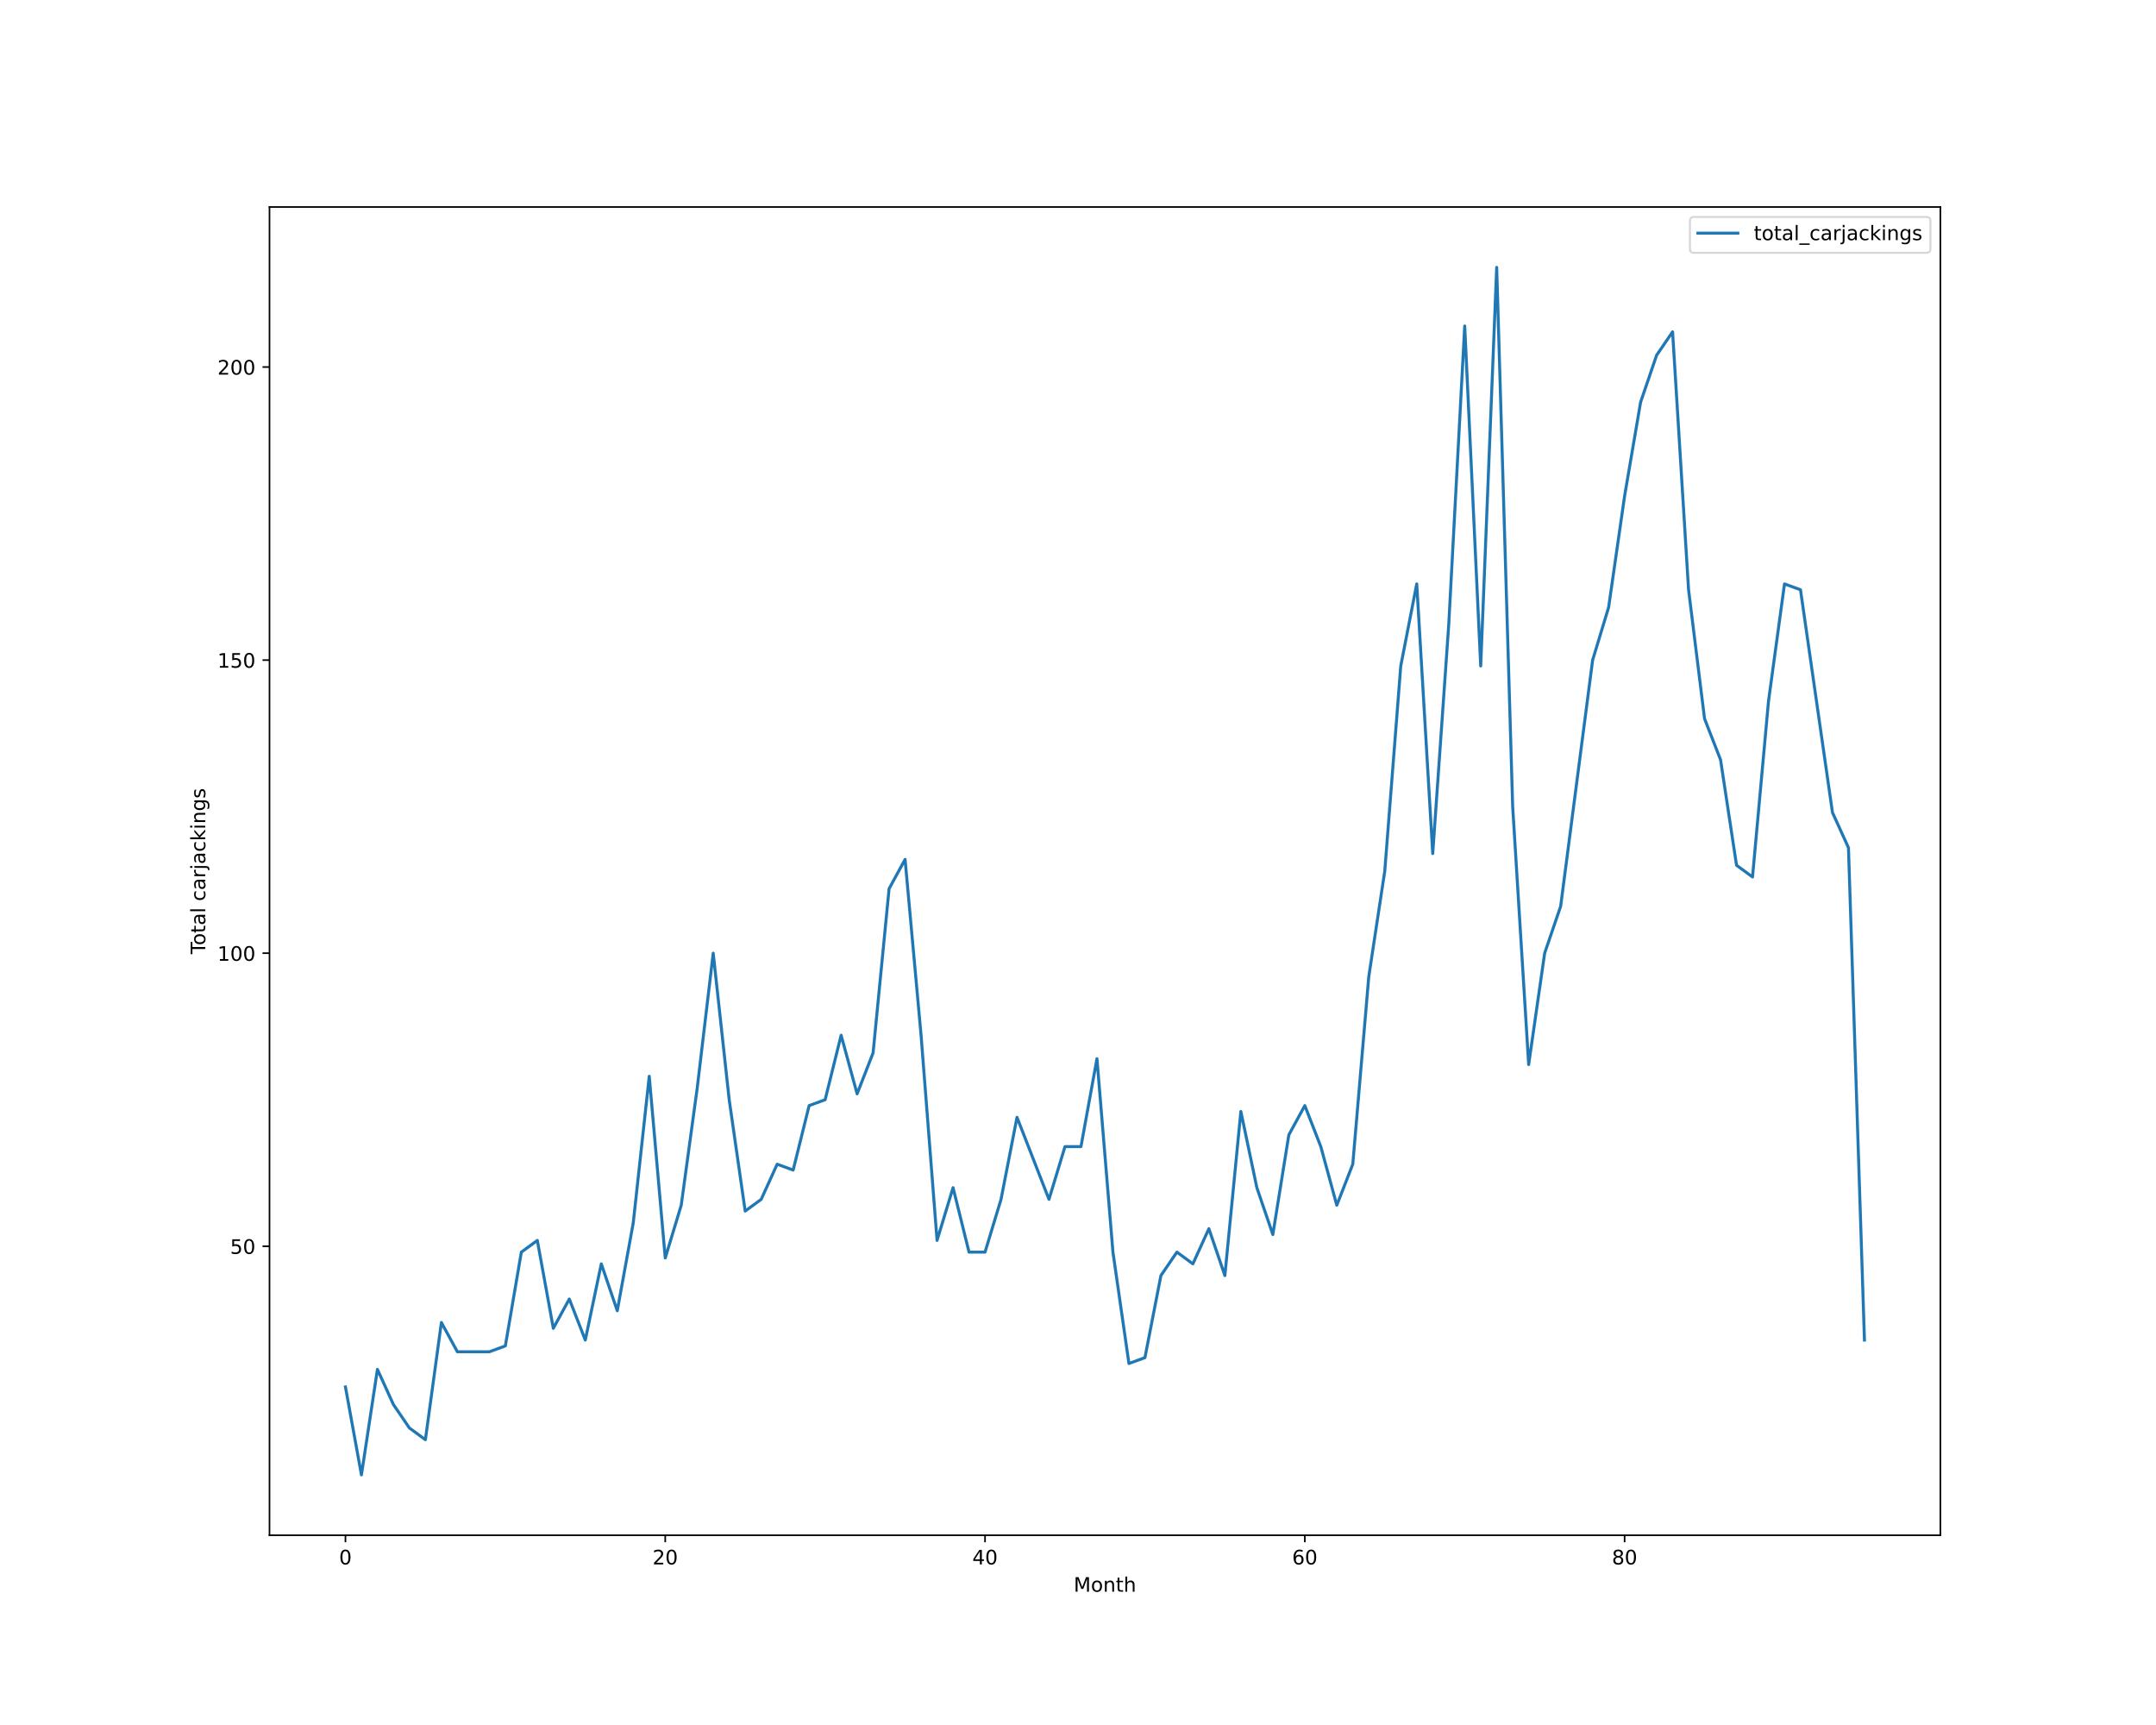
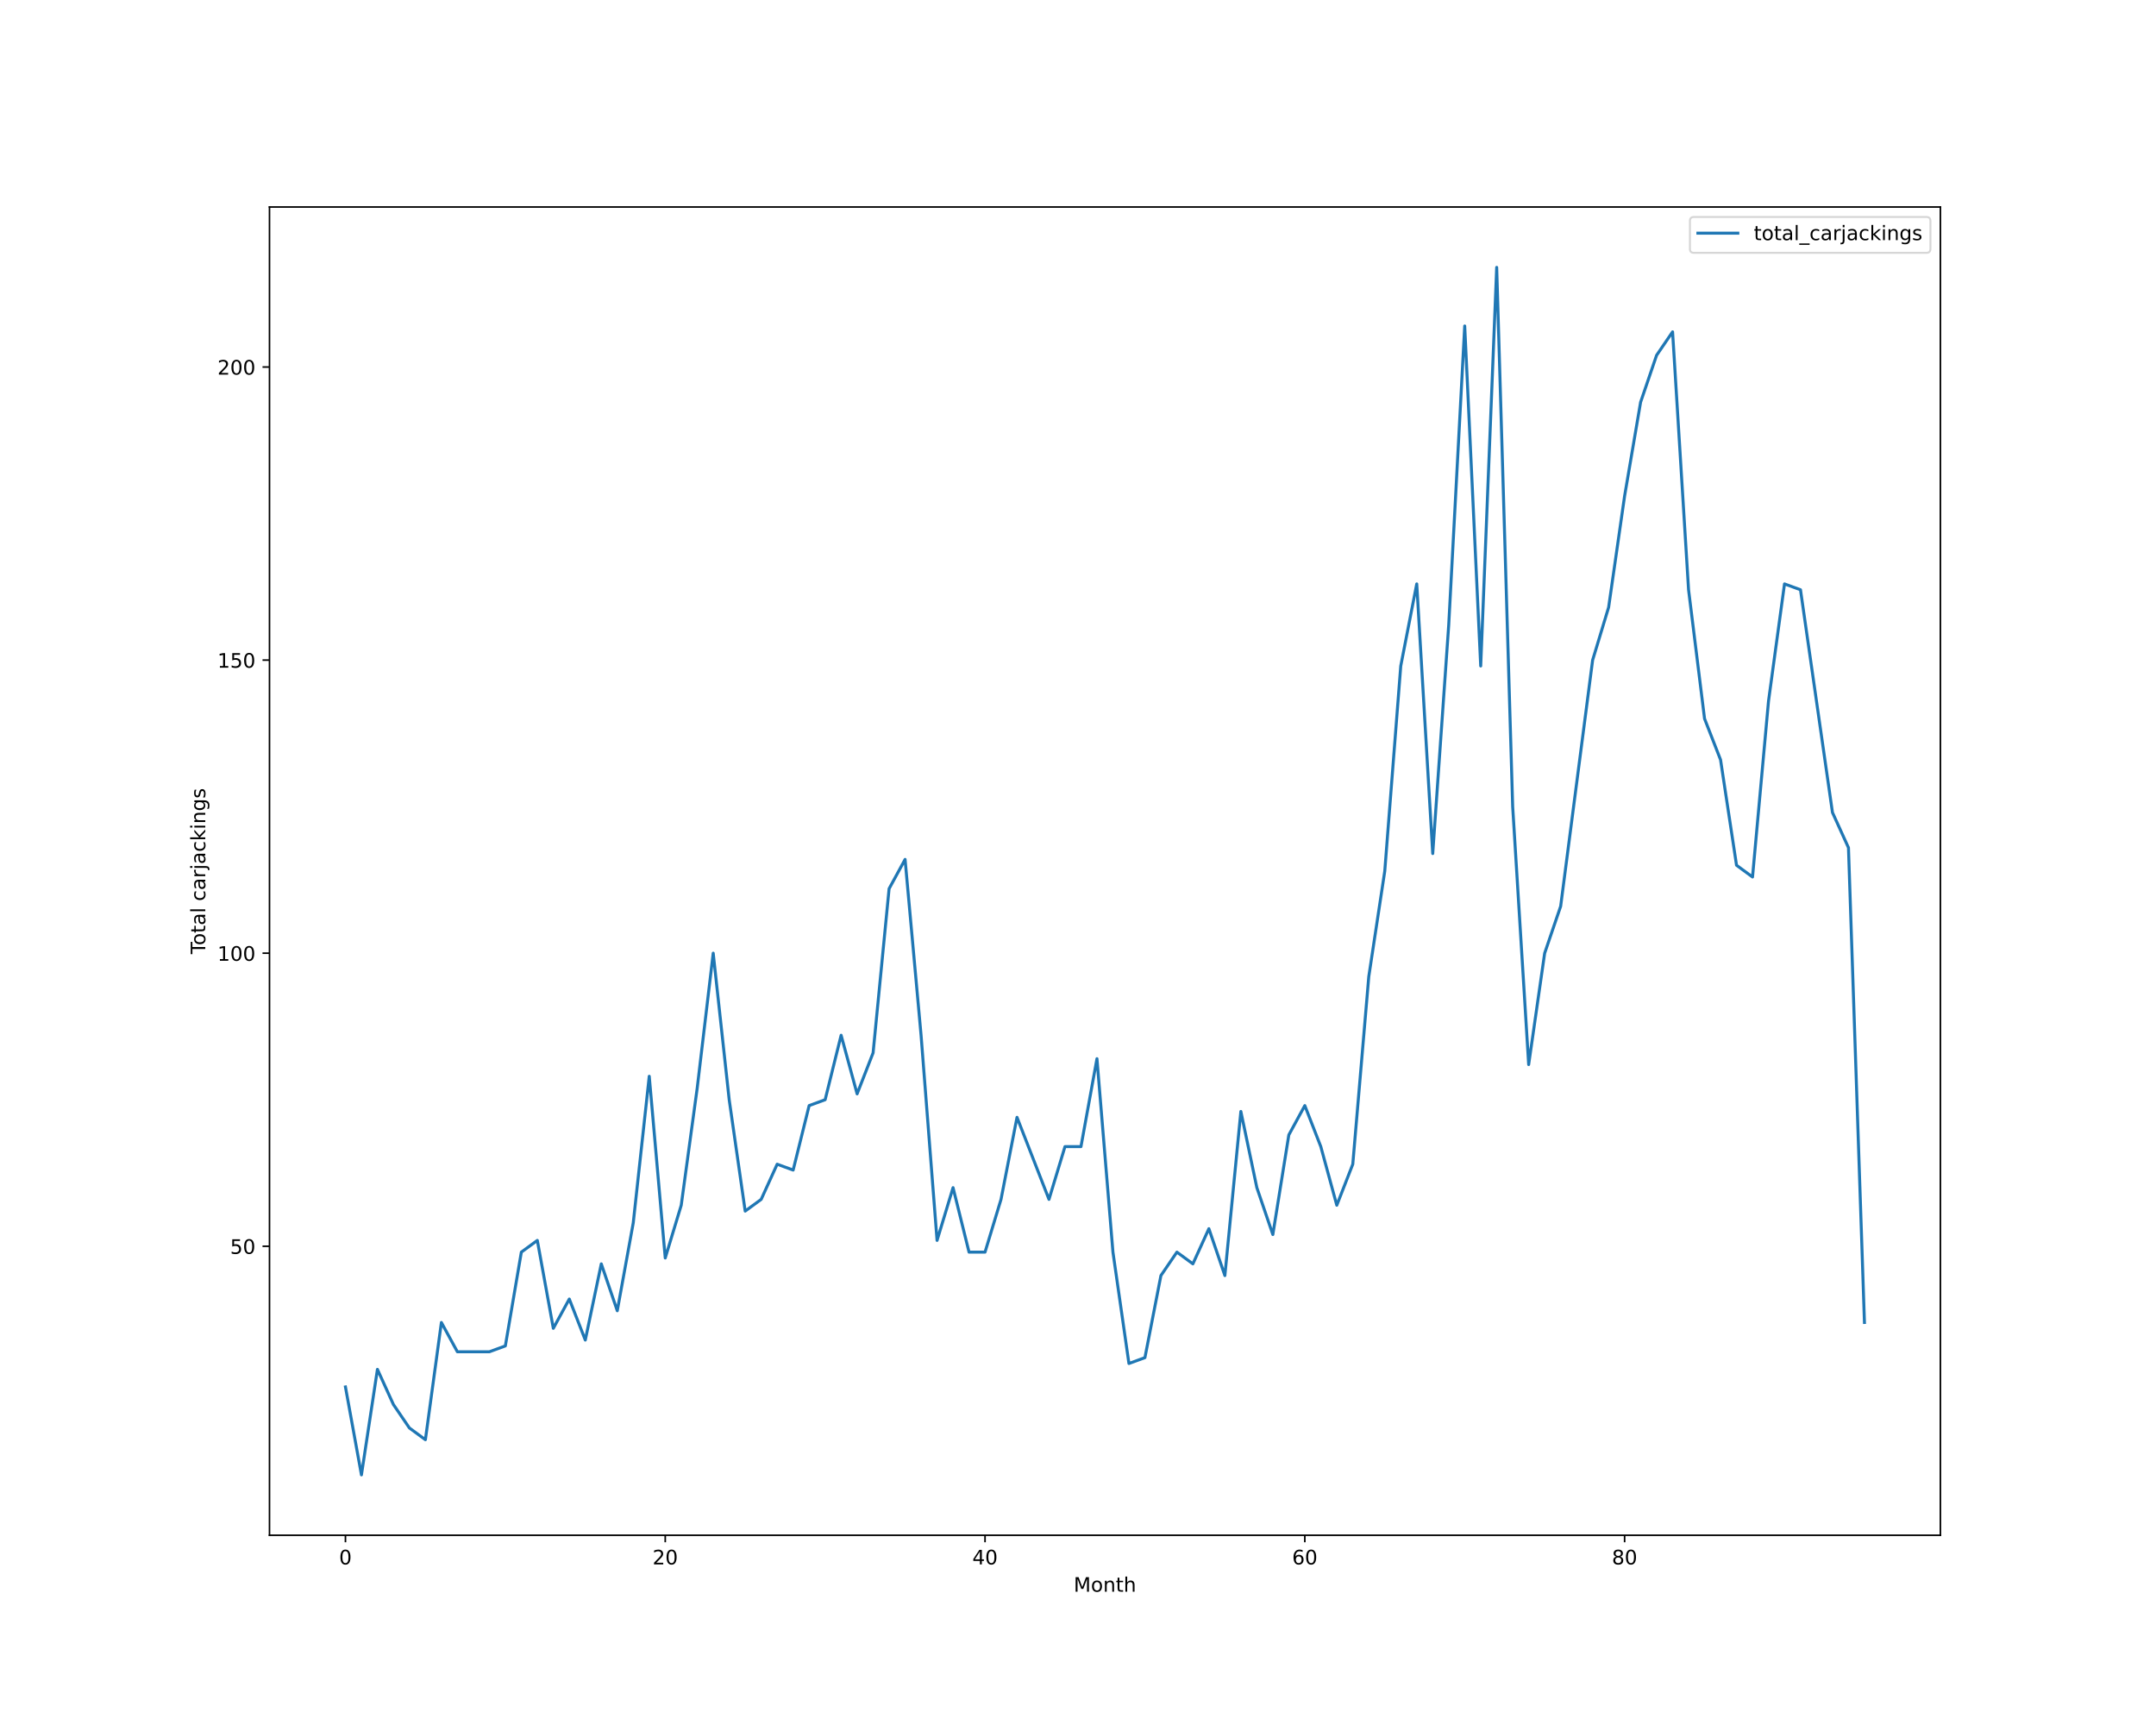
<svg xmlns="http://www.w3.org/2000/svg" xmlns:xlink="http://www.w3.org/1999/xlink" height="864pt" version="1.1" viewBox="0 0 1080 864" width="1080pt">
  <defs>
    <style type="text/css">*{stroke-linecap:butt;stroke-linejoin:round;}</style>
  </defs>
  <g id="figure_1">
    <g id="patch_1">
      <path d="M 0 864  L 1080 864  L 1080 0  L 0 0  z " style="fill:#ffffff;" />
    </g>
    <g id="axes_1">
      <g id="patch_2">
        <path d="M 135 768.96  L 972 768.96  L 972 103.68  L 135 103.68  z " style="fill:#ffffff;" />
      </g>
      <g id="matplotlib.axis_1">
        <g id="xtick_1">
          <g id="line2d_1">
            <defs>
-               <path d="M 0 0  L 0 3.5  " id="mf4cf9b6c28" style="stroke:#000000;stroke-width:0.8;" />
-             </defs>
-             <g>
-               <use style="stroke:#000000;stroke-width:0.8;" x="173.045" xlink:href="#mf4cf9b6c28" y="768.96" />
+               <path d="M 0 0  L 0 3.5  " id="meaa494d69b" style="stroke:#000000;stroke-width:0.8;" />
+             </defs>
+             <g>
+               <use style="stroke:#000000;stroke-width:0.8;" x="173.045" xlink:href="#meaa494d69b" y="768.96" />
            </g>
          </g>
          <g id="text_1">
            <g transform="translate(169.8642 783.5584)scale(0.1 -0.1)">
              <defs>
                <path d="M 2034 4250  Q 1547 4250 1301 3770  Q 1056 3291 1056 2328  Q 1056 1369 1301 889  Q 1547 409 2034 409  Q 2525 409 2770 889  Q 3016 1369 3016 2328  Q 3016 3291 2770 3770  Q 2525 4250 2034 4250  z M 2034 4750  Q 2819 4750 3233 4129  Q 3647 3509 3647 2328  Q 3647 1150 3233 529  Q 2819 -91 2034 -91  Q 1250 -91 836 529  Q 422 1150 422 2328  Q 422 3509 836 4129  Q 1250 4750 2034 4750  z " id="DejaVuSans-30" transform="scale(0.015625)" />
              </defs>
              <use xlink:href="#DejaVuSans-30" />
            </g>
          </g>
        </g>
        <g id="xtick_2">
          <g id="line2d_2">
            <g>
-               <use style="stroke:#000000;stroke-width:0.8;" x="333.237" xlink:href="#mf4cf9b6c28" y="768.96" />
+               <use style="stroke:#000000;stroke-width:0.8;" x="333.237" xlink:href="#meaa494d69b" y="768.96" />
            </g>
          </g>
          <g id="text_2">
            <g transform="translate(326.8743 783.5584)scale(0.1 -0.1)">
              <defs>
                <path d="M 1228 531  L 3431 531  L 3431 0  L 469 0  L 469 531  Q 828 903 1448 1529  Q 2069 2156 2228 2338  Q 2531 2678 2651 2914  Q 2772 3150 2772 3378  Q 2772 3750 2511 3984  Q 2250 4219 1831 4219  Q 1534 4219 1204 4116  Q 875 4013 500 3803  L 500 4441  Q 881 4594 1212 4672  Q 1544 4750 1819 4750  Q 2544 4750 2975 4387  Q 3406 4025 3406 3419  Q 3406 3131 3298 2873  Q 3191 2616 2906 2266  Q 2828 2175 2409 1742  Q 1991 1309 1228 531  z " id="DejaVuSans-32" transform="scale(0.015625)" />
              </defs>
              <use xlink:href="#DejaVuSans-32" />
              <use x="63.623" xlink:href="#DejaVuSans-30" />
            </g>
          </g>
        </g>
        <g id="xtick_3">
          <g id="line2d_3">
            <g>
-               <use style="stroke:#000000;stroke-width:0.8;" x="493.428" xlink:href="#mf4cf9b6c28" y="768.96" />
+               <use style="stroke:#000000;stroke-width:0.8;" x="493.428" xlink:href="#meaa494d69b" y="768.96" />
            </g>
          </g>
          <g id="text_3">
            <g transform="translate(487.0657 783.5584)scale(0.1 -0.1)">
              <defs>
                <path d="M 2419 4116  L 825 1625  L 2419 1625  L 2419 4116  z M 2253 4666  L 3047 4666  L 3047 1625  L 3713 1625  L 3713 1100  L 3047 1100  L 3047 0  L 2419 0  L 2419 1100  L 313 1100  L 313 1709  L 2253 4666  z " id="DejaVuSans-34" transform="scale(0.015625)" />
              </defs>
              <use xlink:href="#DejaVuSans-34" />
              <use x="63.623" xlink:href="#DejaVuSans-30" />
            </g>
          </g>
        </g>
        <g id="xtick_4">
          <g id="line2d_4">
            <g>
-               <use style="stroke:#000000;stroke-width:0.8;" x="653.62" xlink:href="#mf4cf9b6c28" y="768.96" />
+               <use style="stroke:#000000;stroke-width:0.8;" x="653.62" xlink:href="#meaa494d69b" y="768.96" />
            </g>
          </g>
          <g id="text_4">
            <g transform="translate(647.2571 783.5584)scale(0.1 -0.1)">
              <defs>
                <path d="M 2113 2584  Q 1688 2584 1439 2293  Q 1191 2003 1191 1497  Q 1191 994 1439 701  Q 1688 409 2113 409  Q 2538 409 2786 701  Q 3034 994 3034 1497  Q 3034 2003 2786 2293  Q 2538 2584 2113 2584  z M 3366 4563  L 3366 3988  Q 3128 4100 2886 4159  Q 2644 4219 2406 4219  Q 1781 4219 1451 3797  Q 1122 3375 1075 2522  Q 1259 2794 1537 2939  Q 1816 3084 2150 3084  Q 2853 3084 3261 2657  Q 3669 2231 3669 1497  Q 3669 778 3244 343  Q 2819 -91 2113 -91  Q 1303 -91 875 529  Q 447 1150 447 2328  Q 447 3434 972 4092  Q 1497 4750 2381 4750  Q 2619 4750 2861 4703  Q 3103 4656 3366 4563  z " id="DejaVuSans-36" transform="scale(0.015625)" />
              </defs>
              <use xlink:href="#DejaVuSans-36" />
              <use x="63.623" xlink:href="#DejaVuSans-30" />
            </g>
          </g>
        </g>
        <g id="xtick_5">
          <g id="line2d_5">
            <g>
-               <use style="stroke:#000000;stroke-width:0.8;" x="813.811" xlink:href="#mf4cf9b6c28" y="768.96" />
+               <use style="stroke:#000000;stroke-width:0.8;" x="813.811" xlink:href="#meaa494d69b" y="768.96" />
            </g>
          </g>
          <g id="text_5">
            <g transform="translate(807.4485 783.5584)scale(0.1 -0.1)">
              <defs>
                <path d="M 2034 2216  Q 1584 2216 1326 1975  Q 1069 1734 1069 1313  Q 1069 891 1326 650  Q 1584 409 2034 409  Q 2484 409 2743 651  Q 3003 894 3003 1313  Q 3003 1734 2745 1975  Q 2488 2216 2034 2216  z M 1403 2484  Q 997 2584 770 2862  Q 544 3141 544 3541  Q 544 4100 942 4425  Q 1341 4750 2034 4750  Q 2731 4750 3128 4425  Q 3525 4100 3525 3541  Q 3525 3141 3298 2862  Q 3072 2584 2669 2484  Q 3125 2378 3379 2068  Q 3634 1759 3634 1313  Q 3634 634 3220 271  Q 2806 -91 2034 -91  Q 1263 -91 848 271  Q 434 634 434 1313  Q 434 1759 690 2068  Q 947 2378 1403 2484  z M 1172 3481  Q 1172 3119 1398 2916  Q 1625 2713 2034 2713  Q 2441 2713 2670 2916  Q 2900 3119 2900 3481  Q 2900 3844 2670 4047  Q 2441 4250 2034 4250  Q 1625 4250 1398 4047  Q 1172 3844 1172 3481  z " id="DejaVuSans-38" transform="scale(0.015625)" />
              </defs>
              <use xlink:href="#DejaVuSans-38" />
              <use x="63.623" xlink:href="#DejaVuSans-30" />
            </g>
          </g>
        </g>
        <g id="text_6">
          <g transform="translate(537.8289 797.2366)scale(0.1 -0.1)">
            <defs>
              <path d="M 628 4666  L 1569 4666  L 2759 1491  L 3956 4666  L 4897 4666  L 4897 0  L 4281 0  L 4281 4097  L 3078 897  L 2444 897  L 1241 4097  L 1241 0  L 628 0  L 628 4666  z " id="DejaVuSans-4d" transform="scale(0.015625)" />
              <path d="M 1959 3097  Q 1497 3097 1228 2736  Q 959 2375 959 1747  Q 959 1119 1226 758  Q 1494 397 1959 397  Q 2419 397 2687 759  Q 2956 1122 2956 1747  Q 2956 2369 2687 2733  Q 2419 3097 1959 3097  z M 1959 3584  Q 2709 3584 3137 3096  Q 3566 2609 3566 1747  Q 3566 888 3137 398  Q 2709 -91 1959 -91  Q 1206 -91 779 398  Q 353 888 353 1747  Q 353 2609 779 3096  Q 1206 3584 1959 3584  z " id="DejaVuSans-6f" transform="scale(0.015625)" />
              <path d="M 3513 2113  L 3513 0  L 2938 0  L 2938 2094  Q 2938 2591 2744 2837  Q 2550 3084 2163 3084  Q 1697 3084 1428 2787  Q 1159 2491 1159 1978  L 1159 0  L 581 0  L 581 3500  L 1159 3500  L 1159 2956  Q 1366 3272 1645 3428  Q 1925 3584 2291 3584  Q 2894 3584 3203 3211  Q 3513 2838 3513 2113  z " id="DejaVuSans-6e" transform="scale(0.015625)" />
              <path d="M 1172 4494  L 1172 3500  L 2356 3500  L 2356 3053  L 1172 3053  L 1172 1153  Q 1172 725 1289 603  Q 1406 481 1766 481  L 2356 481  L 2356 0  L 1766 0  Q 1100 0 847 248  Q 594 497 594 1153  L 594 3053  L 172 3053  L 172 3500  L 594 3500  L 594 4494  L 1172 4494  z " id="DejaVuSans-74" transform="scale(0.015625)" />
              <path d="M 3513 2113  L 3513 0  L 2938 0  L 2938 2094  Q 2938 2591 2744 2837  Q 2550 3084 2163 3084  Q 1697 3084 1428 2787  Q 1159 2491 1159 1978  L 1159 0  L 581 0  L 581 4863  L 1159 4863  L 1159 2956  Q 1366 3272 1645 3428  Q 1925 3584 2291 3584  Q 2894 3584 3203 3211  Q 3513 2838 3513 2113  z " id="DejaVuSans-68" transform="scale(0.015625)" />
            </defs>
            <use xlink:href="#DejaVuSans-4d" />
            <use x="86.279" xlink:href="#DejaVuSans-6f" />
            <use x="147.461" xlink:href="#DejaVuSans-6e" />
            <use x="210.84" xlink:href="#DejaVuSans-74" />
            <use x="250.049" xlink:href="#DejaVuSans-68" />
          </g>
        </g>
      </g>
      <g id="matplotlib.axis_2">
        <g id="ytick_1">
          <g id="line2d_6">
            <defs>
-               <path d="M 0 0  L -3.5 0  " id="m0bb1fe4713" style="stroke:#000000;stroke-width:0.8;" />
-             </defs>
-             <g>
-               <use style="stroke:#000000;stroke-width:0.8;" x="135" xlink:href="#m0bb1fe4713" y="624.219" />
+               <path d="M 0 0  L -3.5 0  " id="m006ddce310" style="stroke:#000000;stroke-width:0.8;" />
+             </defs>
+             <g>
+               <use style="stroke:#000000;stroke-width:0.8;" x="135" xlink:href="#m006ddce310" y="624.219" />
            </g>
          </g>
          <g id="text_7">
            <g transform="translate(115.275 628.0182)scale(0.1 -0.1)">
              <defs>
                <path d="M 691 4666  L 3169 4666  L 3169 4134  L 1269 4134  L 1269 2991  Q 1406 3038 1543 3061  Q 1681 3084 1819 3084  Q 2600 3084 3056 2656  Q 3513 2228 3513 1497  Q 3513 744 3044 326  Q 2575 -91 1722 -91  Q 1428 -91 1123 -41  Q 819 9 494 109  L 494 744  Q 775 591 1075 516  Q 1375 441 1709 441  Q 2250 441 2565 725  Q 2881 1009 2881 1497  Q 2881 1984 2565 2268  Q 2250 2553 1709 2553  Q 1456 2553 1204 2497  Q 953 2441 691 2322  L 691 4666  z " id="DejaVuSans-35" transform="scale(0.015625)" />
              </defs>
              <use xlink:href="#DejaVuSans-35" />
              <use x="63.623" xlink:href="#DejaVuSans-30" />
            </g>
          </g>
        </g>
        <g id="ytick_2">
          <g id="line2d_7">
            <g>
-               <use style="stroke:#000000;stroke-width:0.8;" x="135" xlink:href="#m0bb1fe4713" y="477.423" />
+               <use style="stroke:#000000;stroke-width:0.8;" x="135" xlink:href="#m006ddce310" y="477.423" />
            </g>
          </g>
          <g id="text_8">
            <g transform="translate(108.9125 481.2221)scale(0.1 -0.1)">
              <defs>
                <path d="M 794 531  L 1825 531  L 1825 4091  L 703 3866  L 703 4441  L 1819 4666  L 2450 4666  L 2450 531  L 3481 531  L 3481 0  L 794 0  L 794 531  z " id="DejaVuSans-31" transform="scale(0.015625)" />
              </defs>
              <use xlink:href="#DejaVuSans-31" />
              <use x="63.623" xlink:href="#DejaVuSans-30" />
              <use x="127.246" xlink:href="#DejaVuSans-30" />
            </g>
          </g>
        </g>
        <g id="ytick_3">
          <g id="line2d_8">
            <g>
-               <use style="stroke:#000000;stroke-width:0.8;" x="135" xlink:href="#m0bb1fe4713" y="330.627" />
+               <use style="stroke:#000000;stroke-width:0.8;" x="135" xlink:href="#m006ddce310" y="330.627" />
            </g>
          </g>
          <g id="text_9">
            <g transform="translate(108.9125 334.426)scale(0.1 -0.1)">
              <use xlink:href="#DejaVuSans-31" />
              <use x="63.623" xlink:href="#DejaVuSans-35" />
              <use x="127.246" xlink:href="#DejaVuSans-30" />
            </g>
          </g>
        </g>
        <g id="ytick_4">
          <g id="line2d_9">
            <g>
-               <use style="stroke:#000000;stroke-width:0.8;" x="135" xlink:href="#m0bb1fe4713" y="183.831" />
+               <use style="stroke:#000000;stroke-width:0.8;" x="135" xlink:href="#m006ddce310" y="183.831" />
            </g>
          </g>
          <g id="text_10">
            <g transform="translate(108.9125 187.6299)scale(0.1 -0.1)">
              <use xlink:href="#DejaVuSans-32" />
              <use x="63.623" xlink:href="#DejaVuSans-30" />
              <use x="127.246" xlink:href="#DejaVuSans-30" />
            </g>
          </g>
        </g>
        <g id="text_11">
          <g transform="translate(102.8328 477.8888)rotate(-90)scale(0.1 -0.1)">
            <defs>
              <path d="M -19 4666  L 3928 4666  L 3928 4134  L 2272 4134  L 2272 0  L 1638 0  L 1638 4134  L -19 4134  L -19 4666  z " id="DejaVuSans-54" transform="scale(0.015625)" />
              <path d="M 2194 1759  Q 1497 1759 1228 1600  Q 959 1441 959 1056  Q 959 750 1161 570  Q 1363 391 1709 391  Q 2188 391 2477 730  Q 2766 1069 2766 1631  L 2766 1759  L 2194 1759  z M 3341 1997  L 3341 0  L 2766 0  L 2766 531  Q 2569 213 2275 61  Q 1981 -91 1556 -91  Q 1019 -91 701 211  Q 384 513 384 1019  Q 384 1609 779 1909  Q 1175 2209 1959 2209  L 2766 2209  L 2766 2266  Q 2766 2663 2505 2880  Q 2244 3097 1772 3097  Q 1472 3097 1187 3025  Q 903 2953 641 2809  L 641 3341  Q 956 3463 1253 3523  Q 1550 3584 1831 3584  Q 2591 3584 2966 3190  Q 3341 2797 3341 1997  z " id="DejaVuSans-61" transform="scale(0.015625)" />
              <path d="M 603 4863  L 1178 4863  L 1178 0  L 603 0  L 603 4863  z " id="DejaVuSans-6c" transform="scale(0.015625)" />
              <path id="DejaVuSans-20" transform="scale(0.015625)" />
              <path d="M 3122 3366  L 3122 2828  Q 2878 2963 2633 3030  Q 2388 3097 2138 3097  Q 1578 3097 1268 2742  Q 959 2388 959 1747  Q 959 1106 1268 751  Q 1578 397 2138 397  Q 2388 397 2633 464  Q 2878 531 3122 666  L 3122 134  Q 2881 22 2623 -34  Q 2366 -91 2075 -91  Q 1284 -91 818 406  Q 353 903 353 1747  Q 353 2603 823 3093  Q 1294 3584 2113 3584  Q 2378 3584 2631 3529  Q 2884 3475 3122 3366  z " id="DejaVuSans-63" transform="scale(0.015625)" />
              <path d="M 2631 2963  Q 2534 3019 2420 3045  Q 2306 3072 2169 3072  Q 1681 3072 1420 2755  Q 1159 2438 1159 1844  L 1159 0  L 581 0  L 581 3500  L 1159 3500  L 1159 2956  Q 1341 3275 1631 3429  Q 1922 3584 2338 3584  Q 2397 3584 2469 3576  Q 2541 3569 2628 3553  L 2631 2963  z " id="DejaVuSans-72" transform="scale(0.015625)" />
              <path d="M 603 3500  L 1178 3500  L 1178 -63  Q 1178 -731 923 -1031  Q 669 -1331 103 -1331  L -116 -1331  L -116 -844  L 38 -844  Q 366 -844 484 -692  Q 603 -541 603 -63  L 603 3500  z M 603 4863  L 1178 4863  L 1178 4134  L 603 4134  L 603 4863  z " id="DejaVuSans-6a" transform="scale(0.015625)" />
              <path d="M 581 4863  L 1159 4863  L 1159 1991  L 2875 3500  L 3609 3500  L 1753 1863  L 3688 0  L 2938 0  L 1159 1709  L 1159 0  L 581 0  L 581 4863  z " id="DejaVuSans-6b" transform="scale(0.015625)" />
              <path d="M 603 3500  L 1178 3500  L 1178 0  L 603 0  L 603 3500  z M 603 4863  L 1178 4863  L 1178 4134  L 603 4134  L 603 4863  z " id="DejaVuSans-69" transform="scale(0.015625)" />
              <path d="M 2906 1791  Q 2906 2416 2648 2759  Q 2391 3103 1925 3103  Q 1463 3103 1205 2759  Q 947 2416 947 1791  Q 947 1169 1205 825  Q 1463 481 1925 481  Q 2391 481 2648 825  Q 2906 1169 2906 1791  z M 3481 434  Q 3481 -459 3084 -895  Q 2688 -1331 1869 -1331  Q 1566 -1331 1297 -1286  Q 1028 -1241 775 -1147  L 775 -588  Q 1028 -725 1275 -790  Q 1522 -856 1778 -856  Q 2344 -856 2625 -561  Q 2906 -266 2906 331  L 2906 616  Q 2728 306 2450 153  Q 2172 0 1784 0  Q 1141 0 747 490  Q 353 981 353 1791  Q 353 2603 747 3093  Q 1141 3584 1784 3584  Q 2172 3584 2450 3431  Q 2728 3278 2906 2969  L 2906 3500  L 3481 3500  L 3481 434  z " id="DejaVuSans-67" transform="scale(0.015625)" />
              <path d="M 2834 3397  L 2834 2853  Q 2591 2978 2328 3040  Q 2066 3103 1784 3103  Q 1356 3103 1142 2972  Q 928 2841 928 2578  Q 928 2378 1081 2264  Q 1234 2150 1697 2047  L 1894 2003  Q 2506 1872 2764 1633  Q 3022 1394 3022 966  Q 3022 478 2636 193  Q 2250 -91 1575 -91  Q 1294 -91 989 -36  Q 684 19 347 128  L 347 722  Q 666 556 975 473  Q 1284 391 1588 391  Q 1994 391 2212 530  Q 2431 669 2431 922  Q 2431 1156 2273 1281  Q 2116 1406 1581 1522  L 1381 1569  Q 847 1681 609 1914  Q 372 2147 372 2553  Q 372 3047 722 3315  Q 1072 3584 1716 3584  Q 2034 3584 2315 3537  Q 2597 3491 2834 3397  z " id="DejaVuSans-73" transform="scale(0.015625)" />
            </defs>
            <use xlink:href="#DejaVuSans-54" />
            <use x="44.084" xlink:href="#DejaVuSans-6f" />
            <use x="105.266" xlink:href="#DejaVuSans-74" />
            <use x="144.475" xlink:href="#DejaVuSans-61" />
            <use x="205.754" xlink:href="#DejaVuSans-6c" />
            <use x="233.537" xlink:href="#DejaVuSans-20" />
            <use x="265.324" xlink:href="#DejaVuSans-63" />
            <use x="320.305" xlink:href="#DejaVuSans-61" />
            <use x="381.584" xlink:href="#DejaVuSans-72" />
            <use x="422.697" xlink:href="#DejaVuSans-6a" />
            <use x="450.48" xlink:href="#DejaVuSans-61" />
            <use x="511.76" xlink:href="#DejaVuSans-63" />
            <use x="566.74" xlink:href="#DejaVuSans-6b" />
            <use x="624.65" xlink:href="#DejaVuSans-69" />
            <use x="652.434" xlink:href="#DejaVuSans-6e" />
            <use x="715.812" xlink:href="#DejaVuSans-67" />
            <use x="779.289" xlink:href="#DejaVuSans-73" />
          </g>
        </g>
      </g>
      <g id="line2d_10">
-         <path clip-path="url(#p81f0209082)" d="M 173.045 694.681  L 181.055 738.72  L 189.065 685.873  L 197.074 703.489  L 205.084 715.233  L 213.093 721.104  L 221.103 662.386  L 229.112 677.066  L 237.122 677.066  L 245.132 677.066  L 253.141 674.13  L 261.151 627.155  L 269.16 621.283  L 277.17 665.322  L 285.179 650.642  L 293.189 671.194  L 301.199 633.027  L 309.208 656.514  L 317.218 612.475  L 325.227 539.077  L 333.237 630.091  L 341.246 603.668  L 349.256 544.949  L 357.266 477.423  L 365.275 550.821  L 373.285 606.603  L 381.294 600.732  L 389.304 583.116  L 397.313 586.052  L 405.323 553.757  L 413.333 550.821  L 421.342 518.526  L 429.352 547.885  L 437.361 527.334  L 445.371 445.128  L 453.38 430.448  L 461.39 518.526  L 469.4 621.283  L 477.409 594.86  L 485.419 627.155  L 493.428 627.155  L 501.438 600.732  L 509.447 559.629  L 517.457 580.18  L 525.467 600.732  L 533.476 574.308  L 541.486 574.308  L 549.495 530.27  L 557.505 627.155  L 565.514 682.937  L 573.524 680.002  L 581.533 638.899  L 589.543 627.155  L 597.553 633.027  L 605.562 615.411  L 613.572 638.899  L 621.581 556.693  L 629.591 594.86  L 637.6 618.347  L 645.61 568.437  L 653.62 553.757  L 661.629 574.308  L 669.639 603.668  L 677.648 583.116  L 685.658 489.167  L 693.667 436.32  L 701.677 333.563  L 709.687 292.46  L 717.696 427.512  L 725.706 313.011  L 733.715 163.279  L 741.725 333.563  L 749.734 133.92  L 757.744 404.025  L 765.754 533.205  L 773.763 477.423  L 781.773 453.936  L 789.782 392.281  L 797.792 330.627  L 805.801 304.203  L 813.811 248.421  L 821.821 201.446  L 829.83 177.959  L 837.84 166.215  L 845.849 295.396  L 853.859 359.986  L 861.868 380.537  L 869.878 433.384  L 877.888 439.256  L 885.897 351.178  L 893.907 292.46  L 901.916 295.396  L 909.926 351.178  L 917.935 406.961  L 925.945 424.576  L 933.955 671.194  " style="fill:none;stroke:#1f77b4;stroke-linecap:square;stroke-width:1.5;" />
+         <path clip-path="url(#pfd6c3e70cb)" d="M 173.045 694.681  L 181.055 738.72  L 189.065 685.873  L 197.074 703.489  L 205.084 715.233  L 213.093 721.104  L 221.103 662.386  L 229.112 677.066  L 237.122 677.066  L 245.132 677.066  L 253.141 674.13  L 261.151 627.155  L 269.16 621.283  L 277.17 665.322  L 285.179 650.642  L 293.189 671.194  L 301.199 633.027  L 309.208 656.514  L 317.218 612.475  L 325.227 539.077  L 333.237 630.091  L 341.246 603.668  L 349.256 544.949  L 357.266 477.423  L 365.275 550.821  L 373.285 606.603  L 381.294 600.732  L 389.304 583.116  L 397.313 586.052  L 405.323 553.757  L 413.333 550.821  L 421.342 518.526  L 429.352 547.885  L 437.361 527.334  L 445.371 445.128  L 453.38 430.448  L 461.39 518.526  L 469.4 621.283  L 477.409 594.86  L 485.419 627.155  L 493.428 627.155  L 501.438 600.732  L 509.447 559.629  L 517.457 580.18  L 525.467 600.732  L 533.476 574.308  L 541.486 574.308  L 549.495 530.27  L 557.505 627.155  L 565.514 682.937  L 573.524 680.002  L 581.533 638.899  L 589.543 627.155  L 597.553 633.027  L 605.562 615.411  L 613.572 638.899  L 621.581 556.693  L 629.591 594.86  L 637.6 618.347  L 645.61 568.437  L 653.62 553.757  L 661.629 574.308  L 669.639 603.668  L 677.648 583.116  L 685.658 489.167  L 693.667 436.32  L 701.677 333.563  L 709.687 292.46  L 717.696 427.512  L 725.706 313.011  L 733.715 163.279  L 741.725 333.563  L 749.734 133.92  L 757.744 404.025  L 765.754 533.205  L 773.763 477.423  L 781.773 453.936  L 789.782 392.281  L 797.792 330.627  L 805.801 304.203  L 813.811 248.421  L 821.821 201.446  L 829.83 177.959  L 837.84 166.215  L 845.849 295.396  L 853.859 359.986  L 861.868 380.537  L 869.878 433.384  L 877.888 439.256  L 885.897 351.178  L 893.907 292.46  L 901.916 295.396  L 909.926 351.178  L 917.935 406.961  L 925.945 424.576  L 933.955 662.386  " style="fill:none;stroke:#1f77b4;stroke-linecap:square;stroke-width:1.5;" />
      </g>
      <g id="patch_3">
        <path d="M 135 768.96  L 135 103.68  " style="fill:none;stroke:#000000;stroke-linecap:square;stroke-linejoin:miter;stroke-width:0.8;" />
      </g>
      <g id="patch_4">
        <path d="M 972 768.96  L 972 103.68  " style="fill:none;stroke:#000000;stroke-linecap:square;stroke-linejoin:miter;stroke-width:0.8;" />
      </g>
      <g id="patch_5">
        <path d="M 135 768.96  L 972 768.96  " style="fill:none;stroke:#000000;stroke-linecap:square;stroke-linejoin:miter;stroke-width:0.8;" />
      </g>
      <g id="patch_6">
        <path d="M 135 103.68  L 972 103.68  " style="fill:none;stroke:#000000;stroke-linecap:square;stroke-linejoin:miter;stroke-width:0.8;" />
      </g>
      <g id="legend_1">
        <g id="patch_7">
          <path d="M 848.528 126.636  L 965 126.636  Q 967 126.636 967 124.636  L 967 110.68  Q 967 108.68 965 108.68  L 848.528 108.68  Q 846.528 108.68 846.528 110.68  L 846.528 124.636  Q 846.528 126.636 848.528 126.636  z " style="fill:#ffffff;opacity:0.8;stroke:#cccccc;stroke-linejoin:miter;" />
        </g>
        <g id="line2d_11">
          <path d="M 850.528 116.778  L 870.528 116.778  " style="fill:none;stroke:#1f77b4;stroke-linecap:square;stroke-width:1.5;" />
        </g>
        <g id="line2d_12" />
        <g id="text_12">
          <g transform="translate(878.5281 120.2784)scale(0.1 -0.1)">
            <defs>
              <path d="M 3263 -1063  L 3263 -1509  L -63 -1509  L -63 -1063  L 3263 -1063  z " id="DejaVuSans-5f" transform="scale(0.015625)" />
            </defs>
            <use xlink:href="#DejaVuSans-74" />
            <use x="39.209" xlink:href="#DejaVuSans-6f" />
            <use x="100.391" xlink:href="#DejaVuSans-74" />
            <use x="139.6" xlink:href="#DejaVuSans-61" />
            <use x="200.879" xlink:href="#DejaVuSans-6c" />
            <use x="228.662" xlink:href="#DejaVuSans-5f" />
            <use x="278.662" xlink:href="#DejaVuSans-63" />
            <use x="333.643" xlink:href="#DejaVuSans-61" />
            <use x="394.922" xlink:href="#DejaVuSans-72" />
            <use x="436.035" xlink:href="#DejaVuSans-6a" />
            <use x="463.818" xlink:href="#DejaVuSans-61" />
            <use x="525.098" xlink:href="#DejaVuSans-63" />
            <use x="580.078" xlink:href="#DejaVuSans-6b" />
            <use x="637.988" xlink:href="#DejaVuSans-69" />
            <use x="665.771" xlink:href="#DejaVuSans-6e" />
            <use x="729.15" xlink:href="#DejaVuSans-67" />
            <use x="792.627" xlink:href="#DejaVuSans-73" />
          </g>
        </g>
      </g>
    </g>
  </g>
  <defs>
-     <clipPath id="p81f0209082">
+     <clipPath id="pfd6c3e70cb">
      <rect height="665.28" width="837" x="135" y="103.68" />
    </clipPath>
  </defs>
</svg>
